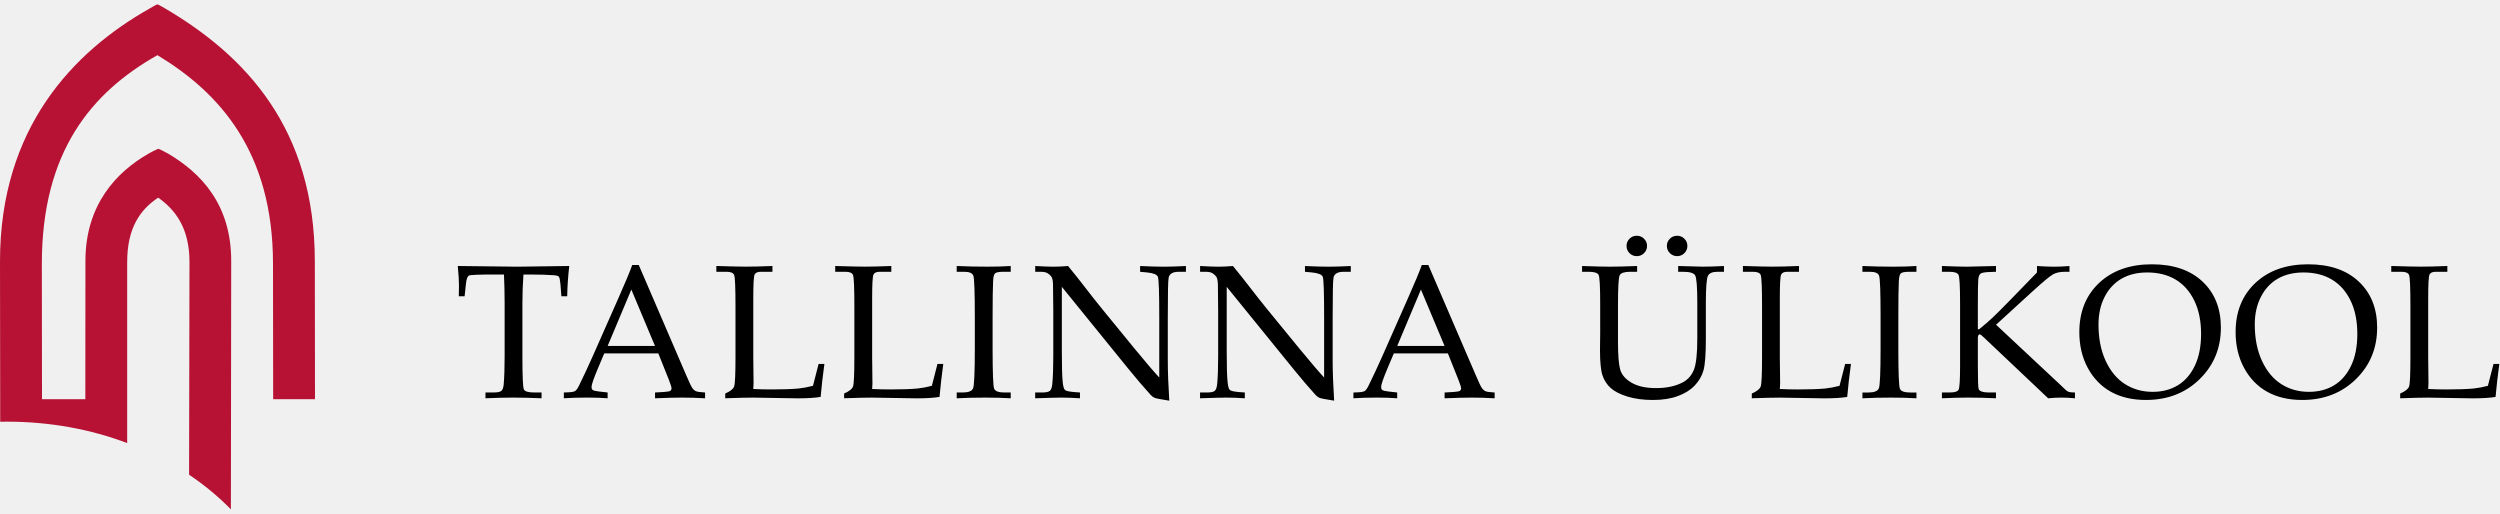
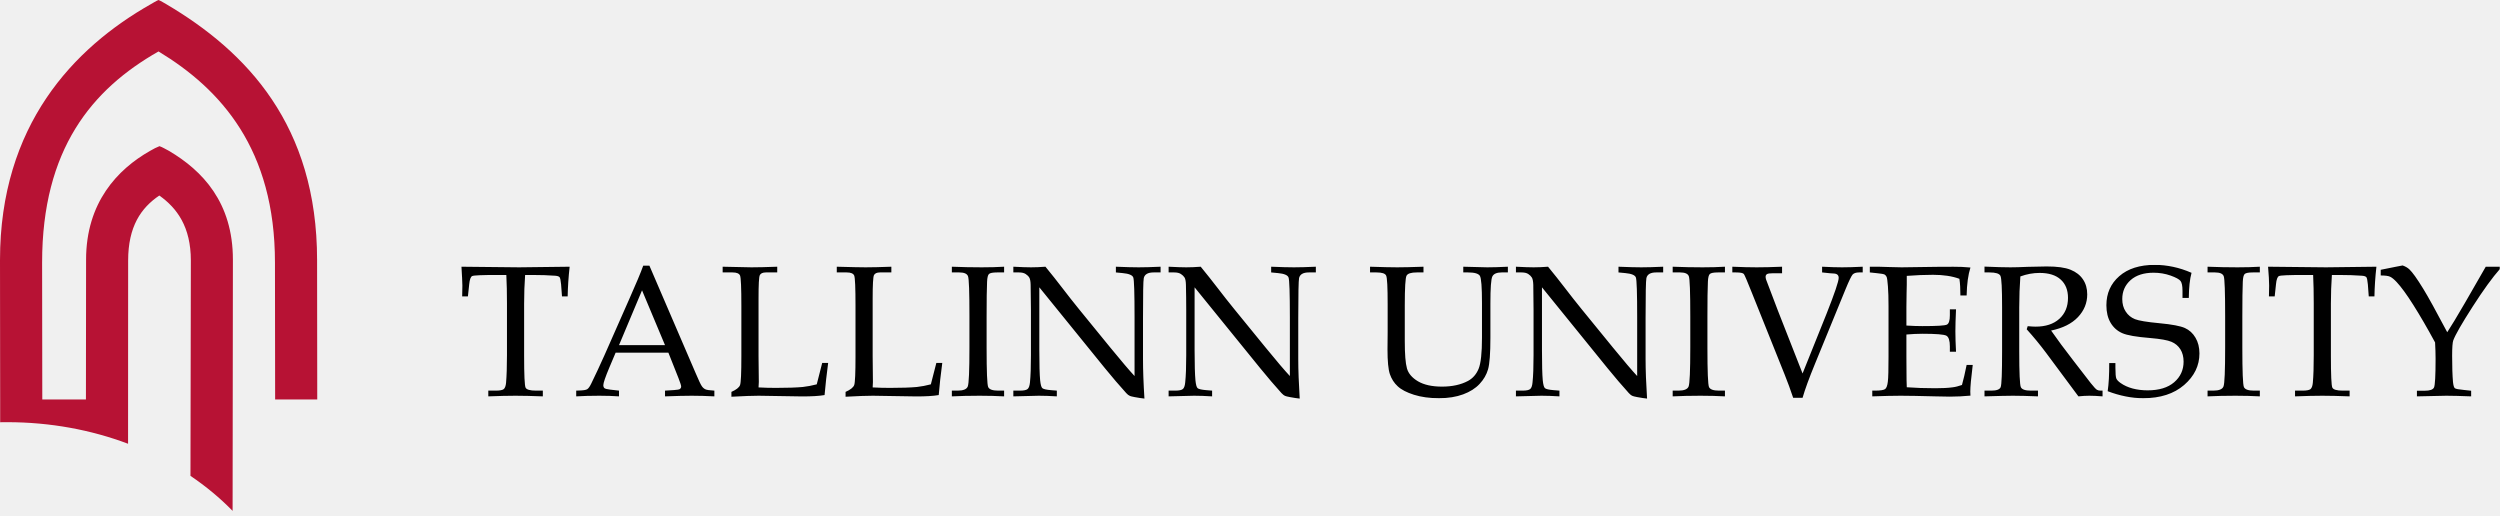
- <svg xmlns="http://www.w3.org/2000/svg" width="292" height="60">
+ <svg xmlns="http://www.w3.org/2000/svg" xmlns:xlink="http://www.w3.org/1999/xlink" width="291" height="60" viewBox="0 0 291 60">
+   <defs>
+     <path id="a" d="M237.351 16.283L237.351 0.697 0.06 0.697 0.06 16.283 237.351 16.283z" />
+   </defs>
  <g fill="none" fill-rule="evenodd">
-     <path d="M61.138 32.062c-.08 1.085-.121 2.23-.121 3.433v6.185c0 2.305.059 3.576.173 3.811.117.234.532.352 1.247.352h.816v.675c-1.292-.053-2.387-.08-3.285-.08-.908 0-1.993.027-3.265.08v-.675h.918c.48 0 .79-.065.938-.191.146-.124.235-.375.272-.743.073-.844.109-1.941.109-3.278v-6.204c0-1.224-.027-2.343-.076-3.365h-1.114c-1.797 0-2.788.041-2.97.122-.182.085-.303.406-.359.971l-.154 1.447h-.678l.019-1.29c0-.518-.046-1.271-.14-2.243 3.946.053 6.266.08 6.959.08l6.061-.08c-.139 1.222-.22 2.4-.239 3.533h-.68l-.109-1.416c-.045-.489-.107-.778-.186-.868-.081-.092-.26-.144-.538-.168-.806-.058-1.718-.086-2.742-.086h-.857zm15.754 9.214h-6.315l-.754 1.785c-.488 1.161-.731 1.87-.731 2.129 0 .168.046.287.135.359.092.072.322.129.695.173l1.048.12v.676c-.698-.054-1.484-.081-2.355-.081-1.048 0-1.965.027-2.757.081v-.676l.326-.011c.509-.015.838-.063.985-.158.148-.087.307-.311.476-.667.513-1.043 1.037-2.168 1.576-3.378l2.993-6.768c.797-1.795 1.34-3.097 1.633-3.911h.759l5.505 12.787c.37.868.616 1.394.74 1.57.123.178.263.306.424.382.16.073.519.125 1.078.156v.676c-.934-.054-1.821-.081-2.668-.081-.789 0-1.848.027-3.177.081v-.676l1.081-.065c.387-.032.614-.07.686-.12.107-.081.16-.181.16-.304 0-.132-.107-.472-.322-1.023l-1.221-3.056zm-5.916-.873h5.525l-2.76-6.582-2.766 6.582zm17.007 5.03c.713.035 1.409.053 2.087.053 1.368 0 2.439-.035 3.214-.11.538-.056 1.095-.161 1.671-.314l.657-2.554h.678c-.19 1.373-.335 2.658-.44 3.852-.656.109-1.549.166-2.683.166l-5.195-.085c-.7 0-1.788.024-3.265.077v-.554c.587-.254.933-.527 1.036-.816.108-.286.162-1.434.162-3.437V35.745c0-2.168-.053-3.38-.157-3.627-.104-.251-.403-.375-.888-.375h-1.191v-.675c1.736.052 2.893.077 3.461.077.759 0 1.791-.025 3.091-.077v.675h-1.354c-.384 0-.629.109-.731.33-.102.219-.153 1.137-.153 2.751v6.909l.034 3.057-.034.642zm13.884 0c.714.035 1.41.053 2.087.053 1.37 0 2.44-.035 3.217-.11.537-.056 1.093-.161 1.669-.314l.656-2.554h.678c-.186 1.373-.333 2.658-.438 3.852-.654.109-1.552.166-2.683.166l-5.196-.085c-.7 0-1.786.024-3.264.077v-.554c.584-.254.933-.527 1.037-.816.108-.286.16-1.434.16-3.437V35.745c0-2.168-.052-3.38-.159-3.627-.103-.251-.401-.375-.886-.375h-1.191v-.675c1.736.052 2.892.077 3.461.077.759 0 1.79-.025 3.091-.077v.675h-1.354c-.386 0-.63.109-.731.33-.103.219-.154 1.137-.154 2.751v6.909l.034 3.057-.034.642zm9.875.41h.69c.682 0 1.09-.162 1.223-.487.136-.328.204-1.89.204-4.686v-3.686c0-2.897-.059-4.497-.176-4.794-.117-.297-.467-.446-1.053-.446h-.888v-.675c1.221.053 2.424.078 3.614.078.99 0 1.889-.025 2.696-.078v.675h-.848c-.522 0-.85.061-.981.186-.134.122-.211.433-.23.933-.037.776-.057 2.158-.057 4.143v3.751c0 2.819.062 4.372.187 4.657.126.286.526.429 1.203.429h.727v.677c-.904-.054-1.886-.081-2.95-.081-1.24 0-2.359.027-3.359.081v-.677zm12.28-12.347v7.525c0 1.711.033 2.906.099 3.581.052.516.139.83.26.941.121.115.472.195 1.051.247l.708.053v.677c-.798-.054-1.519-.081-2.163-.081-.446 0-1.47.027-3.069.081v-.677h.789c.475 0 .783-.063.932-.196.144-.129.237-.386.275-.772.079-.797.12-1.878.12-3.248v-5.405c0-1.013-.011-2.018-.033-3.01-.013-.419-.071-.709-.171-.865-.098-.154-.241-.295-.432-.416-.19-.125-.453-.186-.796-.186h-.676v-.675c.924.053 1.629.08 2.117.08.521 0 1.095-.027 1.718-.08.719.877 1.398 1.728 2.033 2.556.636.829 1.297 1.663 1.979 2.503l3.728 4.558c1.345 1.635 2.314 2.771 2.911 3.408v-6.972c0-2.918-.053-4.514-.157-4.786-.108-.271-.528-.442-1.263-.515l-.817-.076v-.675c1.174.053 2.084.08 2.73.08.677 0 1.552-.027 2.621-.08v.675h-.843c-.682 0-1.073.225-1.174.673-.069.297-.101 1.882-.101 4.758v4.896c0 1.318.059 2.895.174 4.725-.985-.152-1.559-.265-1.718-.332-.16-.07-.313-.184-.456-.342-.807-.89-1.655-1.882-2.543-2.971l-7.837-9.657zm19.258 0v7.525c0 1.711.033 2.906.101 3.581.051.516.136.83.258.941.12.115.471.195 1.053.247l.705.053v.677c-.797-.054-1.519-.081-2.161-.081-.446 0-1.469.027-3.07.081v-.677h.79c.475 0 .785-.063.93-.196.146-.129.238-.386.276-.772.08-.797.118-1.878.118-3.248v-5.405c0-1.013-.009-2.018-.031-3.01-.014-.419-.07-.709-.171-.865-.098-.154-.241-.295-.433-.416-.187-.125-.454-.186-.796-.186h-.677v-.675c.925.053 1.631.08 2.119.08.522 0 1.096-.027 1.718-.08.718.877 1.396 1.728 2.031 2.556.638.829 1.296 1.663 1.979 2.503l3.728 4.558c1.345 1.635 2.314 2.771 2.911 3.408v-6.972c0-2.918-.051-4.514-.157-4.786-.107-.271-.527-.442-1.261-.515l-.82-.076v-.675c1.175.053 2.085.08 2.73.08.677 0 1.552-.027 2.622-.08v.675h-.843c-.682 0-1.072.225-1.174.673-.067.297-.101 1.882-.101 4.758v4.896c0 1.318.059 2.895.173 4.725-.984-.152-1.557-.265-1.718-.332-.159-.07-.312-.184-.457-.342-.806-.89-1.652-1.882-2.537-2.971l-7.841-9.657zm25.833 7.781h-6.315l-.754 1.785c-.488 1.161-.729 1.87-.729 2.129 0 .168.047.287.136.359.092.072.321.129.692.173l1.049.12v.676c-.7-.054-1.484-.081-2.357-.081-1.044 0-1.963.027-2.754.081v-.676l.323-.011c.512-.015.836-.063.989-.158.145-.087.303-.311.472-.667.514-1.043 1.041-2.168 1.578-3.378l2.993-6.768c.797-1.795 1.34-3.097 1.632-3.911h.759l5.506 12.787c.372.868.614 1.394.74 1.57.122.178.265.306.424.382.16.073.519.125 1.078.156v.676c-.934-.054-1.82-.081-2.668-.081-.789 0-1.851.027-3.178.081v-.676l1.083-.065c.387-.032.612-.07.686-.12.106-.081.162-.181.162-.304 0-.132-.111-.472-.326-1.023l-1.221-3.056zm-5.915-.873h5.527l-2.761-6.582-2.766 6.582zm32.696-12.869c.327 0 .61.115.839.347.237.234.354.51.354.839 0 .334-.117.615-.354.848-.229.232-.512.348-.839.348-.328 0-.614-.116-.849-.348-.237-.233-.356-.514-.356-.848 0-.329.118-.605.35-.839.235-.232.519-.347.855-.347zm-4.713 0c.327 0 .608.115.841.347.235.234.353.51.353.839 0 .334-.117.615-.353.848-.233.232-.514.348-.841.348-.336 0-.62-.116-.853-.348-.234-.233-.349-.514-.349-.848 0-.329.115-.605.349-.839.233-.232.517-.347.853-.347zm-6.395 4.21v-.675c1.499.052 2.59.078 3.271.078.715 0 1.769-.027 3.159-.078v.675h-.798c-.682 0-1.092.133-1.231.391-.141.261-.206 1.438-.206 3.534v4.251c0 1.551.085 2.632.257 3.239.169.605.614 1.122 1.329 1.541.715.418 1.671.629 2.869.629 1.235 0 2.273-.227 3.122-.676.583-.311 1.009-.79 1.282-1.446.269-.654.405-1.896.405-3.724v-4.085c0-1.896-.088-2.976-.257-3.247-.173-.272-.64-.408-1.413-.408h-.565v-.675c1.511.052 2.467.078 2.877.078.666 0 1.488-.027 2.473-.078v.675h-.752c-.578 0-.953.153-1.116.461-.165.308-.248 1.386-.248 3.237v4.071c0 1.861-.093 3.111-.28 3.758-.186.647-.526 1.234-1.02 1.756-.49.519-1.149.932-1.97 1.233-.824.306-1.788.457-2.9.457-1.148 0-2.152-.134-3.014-.406-.863-.271-1.511-.605-1.944-1.003-.435-.397-.751-.884-.946-1.462-.191-.575-.29-1.552-.29-2.934l.023-2.061v-3.308c0-2.042-.062-3.182-.181-3.429-.121-.246-.508-.37-1.156-.37h-.78zm23.098 13.689c.714.035 1.409.053 2.089.053 1.368 0 2.44-.035 3.214-.11.537-.056 1.093-.161 1.67-.314l.657-2.554h.677c-.188 1.373-.332 2.658-.437 3.852-.658.109-1.552.166-2.687.166l-5.193-.085c-.7 0-1.788.024-3.264.077v-.554c.584-.254.932-.527 1.037-.816.106-.286.16-1.434.16-3.437V35.745c0-2.168-.055-3.38-.16-3.627-.102-.251-.401-.375-.886-.375h-1.189v-.675c1.736.052 2.889.077 3.458.077.759 0 1.791-.025 3.092-.077v.675h-1.354c-.387 0-.629.109-.732.33-.103.219-.153 1.137-.153 2.751v6.909l.036 3.057-.036.642zm9.65.41h.692c.68 0 1.088-.162 1.223-.487.135-.328.202-1.89.202-4.686v-3.686c0-2.897-.059-4.497-.176-4.794-.117-.297-.467-.446-1.053-.446h-.89v-.675c1.217.053 2.426.078 3.611.078.992 0 1.895-.025 2.698-.078v.675h-.848c-.521 0-.848.061-.98.186-.132.122-.209.433-.23.933-.039.776-.056 2.158-.056 4.143v3.751c0 2.819.061 4.372.187 4.657.125.286.526.429 1.202.429h.726v.677c-.901-.054-1.886-.081-2.95-.081-1.238 0-2.359.027-3.359.081v-.677zm15.606-7.915l7.418 6.935.673.642c.139.139.277.228.42.273.141.041.377.063.704.063v.677c-.598-.054-1.124-.081-1.575-.081-.475 0-.993.027-1.555.081l-7.512-7.108c-.255-.239-.412-.359-.47-.359-.153 0-.229.142-.229.427v3.316c0 1.618.032 2.505.099 2.656.108.261.509.391 1.191.391h.826v.677c-1.196-.054-2.257-.081-3.183-.081-.97 0-2.011.027-3.13.081v-.677h.891c.584 0 .937-.108 1.053-.322.117-.21.176-1.134.176-2.763v-7.273c0-1.992-.059-3.116-.176-3.367-.116-.247-.468-.372-1.053-.372h-.891v-.676c1.345.053 2.318.08 2.92.08.434 0 1.567-.027 3.393-.08v.676l-.873.032c-.498.02-.815.09-.948.199-.132.115-.215.337-.246.668-.032.335-.05 1.296-.05 2.881v2.932h.151c.597-.484 1.11-.928 1.54-1.33.429-.401 1.134-1.106 2.117-2.11l3.098-3.192v-.754c.798.053 1.461.08 1.987.08.544 0 1.148-.027 1.809-.08v.676h-.588c-.526 0-.969.1-1.333.296-.363.201-1.202.9-2.52 2.104l-4.136 3.784zm9.726.861c0-2.377.77-4.29 2.31-5.743 1.543-1.448 3.596-2.177 6.166-2.177 2.513 0 4.486.676 5.916 2.02 1.426 1.348 2.141 3.138 2.141 5.368 0 2.406-.831 4.414-2.487 6.033-1.659 1.618-3.747 2.425-6.27 2.425-1.577 0-2.938-.318-4.08-.951-1.143-.637-2.043-1.566-2.706-2.786-.662-1.22-.99-2.616-.99-4.19zm2.238-.887c0 1.628.279 3.046.84 4.251.563 1.208 1.314 2.109 2.256 2.709.942.601 2.021.904 3.233.904 1.121 0 2.103-.258 2.945-.77.839-.51 1.499-1.273 1.983-2.289.481-1.015.726-2.248.726-3.703 0-1.527-.269-2.832-.804-3.914-.531-1.084-1.263-1.901-2.189-2.447-.928-.548-2.028-.82-3.293-.82-1.161 0-2.16.241-3.0.722-.84.487-1.502 1.191-1.979 2.124-.48.933-.717 2.01-.717 3.233zm16.015.887c0-2.377.77-4.29 2.31-5.743 1.541-1.448 3.597-2.177 6.163-2.177 2.515 0 4.488.676 5.915 2.02 1.431 1.348 2.144 3.138 2.144 5.368 0 2.406-.826 4.414-2.486 6.033-1.657 1.618-3.747 2.425-6.27 2.425-1.578 0-2.936-.318-4.08-.951-1.14-.637-2.042-1.566-2.702-2.786-.662-1.22-.994-2.616-.994-4.19zm2.238-.887c0 1.628.281 3.046.843 4.251.561 1.208 1.314 2.109 2.253 2.709.944.601 2.019.904 3.229.904 1.125 0 2.108-.258 2.949-.77.839-.51 1.499-1.273 1.981-2.289.482-1.015.724-2.248.724-3.703 0-1.527-.267-2.832-.799-3.914-.533-1.084-1.263-1.901-2.191-2.447-.925-.548-2.026-.82-3.293-.82-1.161 0-2.161.241-3.001.722-.841.487-1.501 1.191-1.977 2.124-.481.933-.718 2.01-.718 3.233zm20.257 7.531c.713.035 1.409.053 2.085.053 1.372 0 2.441-.035 3.217-.11.538-.056 1.095-.161 1.669-.314l.658-2.554h.678c-.186 1.373-.333 2.658-.44 3.852-.654.109-1.55.166-2.682.166l-5.197-.085c-.7 0-1.785.024-3.262.077v-.554c.586-.254.933-.527 1.037-.816.108-.286.16-1.434.16-3.437V35.745c0-2.168-.052-3.38-.159-3.627-.106-.251-.401-.375-.886-.375h-1.193v-.675c1.737.052 2.892.077 3.463.077.757 0 1.788-.025 3.088-.077v.675h-1.353c-.386 0-.629.109-.732.33-.102.219-.151 1.137-.151 2.751v6.909l.032 3.057-.032.642z" fill="#000" />
-     <path d="M.022 46.63v2.628c.275-.006.55-.006.832-.006 4.995 0 9.737.887 14.001 2.499l.001-21.161c0-3.941 1.492-6.082 3.617-7.506 2.057 1.446 3.658 3.615 3.658 7.506l-.046 24.856c1.796 1.21 3.439 2.567 4.883 4.048l.038-29.013c0-6.613-3.533-10.285-7.408-12.559-.374-.184-.754-.424-1.107-.546-.332.137-.698.32-1.102.546-3.754 2.132-7.411 5.962-7.411 12.559l-.011 16.149H4.906l-.019-15.81c0-13.096 5.77-20.01 13.499-24.377C25.632 10.81 31.887 17.727 31.887 30.82l.018 15.81h4.887l-.02-16.1c0-15.554-8.143-24.057-17.507-29.556 0 0-.736-.439-.878-.468-.139.029-.876.468-.876.468C8.51 6.047 0 14.976 0 30.53l.022 16.1z" fill="#B71234" />
+     <path d="M0.019,46.499 L0.019,49.149 C0.296,49.144 0.575,49.142 0.851,49.142 C5.872,49.142 10.633,50.042 14.907,51.654 L14.916,30.33 C14.916,26.361 16.415,24.197 18.544,22.759 C20.607,24.221 22.215,26.402 22.215,30.33 L22.17,55.39 C23.972,56.606 25.617,57.975 27.075,59.466 L27.11,30.218 C27.11,23.554 23.557,19.857 19.669,17.562 C19.296,17.375 18.912,17.13 18.566,17.014 C18.231,17.147 17.858,17.328 17.459,17.567 C13.688,19.707 10.02,23.571 10.02,30.218 L10.002,46.499 L4.923,46.499 L4.902,30.564 C4.902,17.361 10.697,10.393 18.452,5.988 C25.729,10.393 32.006,17.364 32.006,30.564 L32.026,46.499 L36.928,46.499 L36.909,30.273 C36.909,14.59 28.735,6.018 19.334,0.473 C19.334,0.473 18.596,0.036 18.452,0 C18.313,0.033 17.577,0.473 17.577,0.473 C8.543,5.59 0,14.59 0,30.273 L0.019,46.499 Z" fill="#B71234" />
+     <g transform="translate(53.63173 30.13264)">
+       <mask id="b" fill="#fff">
+         <use xlink:href="#a" />
+       </mask>
+       <path d="M7.492,1.874 C7.415,2.935 7.376,4.055 7.376,5.23 L7.376,11.272 C7.376,13.52 7.433,14.762 7.547,14.989 C7.661,15.22 8.065,15.336 8.758,15.336 L9.554,15.336 L9.554,16.005 C8.302,15.958 7.238,15.931 6.367,15.931 C5.492,15.931 4.435,15.958 3.207,16.005 L3.207,15.336 L4.098,15.336 C4.563,15.336 4.867,15.273 5.011,15.155 C5.151,15.026 5.238,14.79 5.274,14.425 C5.344,13.597 5.379,12.53 5.379,11.219 L5.379,5.161 C5.379,3.966 5.357,2.873 5.305,1.874 L4.223,1.874 C2.475,1.874 1.511,1.916 1.335,1.999 C1.157,2.075 1.04,2.4 0.985,2.947 L0.833,4.369 L0.166,4.369 L0.189,3.109 C0.189,2.595 0.142,1.868 0.06,0.913 C3.883,0.96 6.13,0.984 6.803,0.984 L12.675,0.913 C12.541,2.108 12.465,3.258 12.444,4.369 L11.784,4.369 L11.68,2.98 C11.637,2.495 11.573,2.212 11.499,2.126 C11.421,2.039 11.245,1.979 10.976,1.961 C10.194,1.904 9.313,1.874 8.322,1.874 L7.492,1.874 Z M24.168,10.917 L18.028,10.917 L17.308,12.619 C16.833,13.749 16.595,14.445 16.595,14.697 C16.595,14.861 16.644,14.975 16.73,15.053 C16.815,15.118 17.042,15.178 17.4,15.22 L18.42,15.336 L18.42,16.005 C17.743,15.958 16.979,15.931 16.126,15.931 C15.108,15.931 14.214,15.958 13.439,16.005 L13.439,15.336 L13.761,15.324 C14.257,15.313 14.575,15.262 14.72,15.171 C14.864,15.082 15.02,14.864 15.186,14.523 C15.684,13.502 16.2,12.401 16.727,11.219 L19.642,4.615 C20.422,2.86 20.957,1.587 21.24,0.793 L21.96,0.793 L27.333,13.28 C27.695,14.129 27.93,14.637 28.056,14.81 C28.175,14.986 28.313,15.106 28.47,15.18 C28.626,15.258 28.975,15.306 29.521,15.336 L29.521,16.005 C28.601,15.958 27.723,15.931 26.886,15.931 C26.107,15.931 25.069,15.958 23.776,16.005 L23.776,15.336 L24.828,15.271 C25.201,15.246 25.424,15.204 25.494,15.155 C25.603,15.077 25.655,14.975 25.655,14.859 C25.655,14.73 25.547,14.398 25.339,13.866 L24.168,10.917 Z M18.42,10.044 L23.776,10.044 L21.101,3.661 L18.42,10.044 Z M34.662,14.963 C35.355,15.002 36.031,15.017 36.691,15.017 C38.019,15.017 39.061,14.981 39.812,14.912 C40.336,14.852 40.878,14.753 41.438,14.604 L42.073,12.109 L42.765,12.109 C42.588,13.444 42.45,14.694 42.348,15.853 C41.71,15.963 40.842,16.012 39.735,16.012 L34.682,15.931 C34.003,15.931 32.945,15.967 31.505,16.047 L31.505,15.482 C32.072,15.235 32.407,14.968 32.511,14.688 C32.612,14.407 32.663,13.286 32.663,11.329 L32.663,5.493 C32.663,3.372 32.612,2.188 32.511,1.943 C32.407,1.701 32.119,1.578 31.643,1.578 L30.485,1.578 L30.485,0.913 C32.172,0.96 33.292,0.984 33.841,0.984 C34.579,0.984 35.577,0.96 36.838,0.913 L36.838,1.578 L35.519,1.578 C35.148,1.578 34.907,1.689 34.809,1.901 C34.706,2.119 34.662,3.016 34.662,4.591 L34.662,11.346 L34.695,14.341 L34.662,14.963 Z M47.946,14.963 C48.639,15.002 49.315,15.017 49.972,15.017 C51.308,15.017 52.349,14.981 53.097,14.912 C53.62,14.852 54.164,14.753 54.72,14.604 L55.36,12.109 L56.049,12.109 C55.869,13.444 55.731,14.694 55.636,15.853 C54.998,15.963 54.126,16.012 53.022,16.012 L47.967,15.931 C47.288,15.931 46.227,15.967 44.793,16.047 L44.793,15.482 C45.36,15.235 45.692,14.968 45.798,14.688 C45.9,14.407 45.949,13.286 45.949,11.329 L45.949,5.493 C45.949,3.372 45.9,2.188 45.798,1.943 C45.692,1.701 45.406,1.578 44.928,1.578 L43.769,1.578 L43.769,0.913 C45.456,0.96 46.576,0.984 47.129,0.984 C47.864,0.984 48.864,0.96 50.122,0.913 L50.122,1.578 L48.803,1.578 C48.434,1.578 48.195,1.689 48.095,1.901 C47.996,2.119 47.946,3.016 47.946,4.591 L47.946,11.346 L47.976,14.341 L47.946,14.963 Z M57.164,15.336 L57.833,15.336 C58.491,15.336 58.885,15.178 59.014,14.859 C59.146,14.539 59.211,13.017 59.211,10.287 L59.211,6.689 C59.211,3.861 59.16,2.302 59.042,2.015 C58.929,1.721 58.59,1.578 58.023,1.578 L57.164,1.578 L57.164,0.913 C58.339,0.96 59.5,0.984 60.648,0.984 C61.601,0.984 62.467,0.96 63.247,0.913 L63.247,1.578 L62.431,1.578 C61.928,1.578 61.613,1.641 61.484,1.761 C61.359,1.881 61.282,2.186 61.264,2.673 C61.227,3.432 61.209,4.776 61.209,6.712 L61.209,10.369 C61.209,13.125 61.271,14.637 61.393,14.917 C61.512,15.193 61.895,15.336 62.548,15.336 L63.247,15.336 L63.247,16.005 C62.379,15.958 61.426,15.931 60.4,15.931 C59.205,15.931 58.126,15.958 57.164,16.005 L57.164,15.336 Z M67.346,3.312 L67.346,10.636 C67.346,12.307 67.378,13.469 67.44,14.129 C67.492,14.632 67.575,14.933 67.691,15.044 C67.809,15.155 68.147,15.235 68.709,15.282 L69.383,15.336 L69.383,16.005 C68.612,15.958 67.916,15.931 67.293,15.931 C66.864,15.931 65.872,15.958 64.321,16.005 L64.321,15.336 L65.087,15.336 C65.547,15.336 65.847,15.271 65.989,15.144 C66.129,15.017 66.215,14.768 66.255,14.392 C66.334,13.611 66.368,12.554 66.368,11.219 L66.368,5.95 C66.368,4.961 66.355,3.977 66.334,3.016 C66.326,2.6 66.267,2.319 66.172,2.168 C66.08,2.017 65.937,1.881 65.753,1.761 C65.569,1.641 65.308,1.578 64.978,1.578 L64.321,1.578 L64.321,0.913 C65.22,0.96 65.905,0.984 66.381,0.984 C66.889,0.984 67.449,0.96 68.059,0.913 C68.757,1.767 69.421,2.6 70.036,3.407 C70.655,4.22 71.301,5.033 71.965,5.855 L75.595,10.307 C76.908,11.909 77.851,13.017 78.43,13.638 L78.43,6.829 C78.43,3.977 78.382,2.422 78.28,2.159 C78.18,1.895 77.768,1.721 77.055,1.656 L76.257,1.578 L76.257,0.913 C77.395,0.96 78.28,0.984 78.912,0.984 C79.569,0.984 80.418,0.96 81.46,0.913 L81.46,1.578 L80.642,1.578 C79.983,1.578 79.606,1.799 79.504,2.237 C79.44,2.529 79.414,4.074 79.414,6.883 L79.414,11.666 C79.414,12.952 79.468,14.494 79.582,16.283 C78.617,16.131 78.06,16.027 77.903,15.958 C77.747,15.894 77.596,15.778 77.459,15.62 C76.672,14.753 75.847,13.785 74.98,12.725 L67.346,3.312 Z M85.419,3.312 L85.419,10.636 C85.419,12.307 85.456,13.469 85.517,14.129 C85.568,14.632 85.649,14.933 85.764,15.044 C85.881,15.155 86.225,15.235 86.782,15.282 L87.458,15.336 L87.458,16.005 C86.687,15.958 85.991,15.931 85.365,15.931 C84.936,15.931 83.944,15.958 82.395,16.005 L82.395,15.336 L83.161,15.336 C83.617,15.336 83.921,15.271 84.062,15.144 C84.202,15.017 84.29,14.768 84.325,14.392 C84.408,13.611 84.445,12.554 84.445,11.219 L84.445,5.95 C84.445,4.961 84.432,3.977 84.41,3.016 C84.399,2.6 84.343,2.319 84.248,2.168 C84.152,2.017 84.009,1.881 83.825,1.761 C83.644,1.641 83.384,1.578 83.05,1.578 L82.395,1.578 L82.395,0.913 C83.295,0.96 83.977,0.984 84.454,0.984 C84.966,0.984 85.524,0.96 86.132,0.913 C86.83,1.767 87.493,2.6 88.111,3.407 C88.73,4.22 89.376,5.033 90.042,5.855 L93.672,10.307 C94.977,11.909 95.927,13.017 96.509,13.638 L96.509,6.829 C96.509,3.977 96.457,2.422 96.352,2.159 C96.253,1.895 95.844,1.721 95.13,1.656 L94.331,1.578 L94.331,0.913 C95.47,0.96 96.352,0.984 96.984,0.984 C97.646,0.984 98.491,0.96 99.533,0.913 L99.533,1.578 L98.717,1.578 C98.059,1.578 97.679,1.799 97.579,2.237 C97.521,2.529 97.486,4.074 97.486,6.883 L97.486,11.666 C97.486,12.952 97.545,14.494 97.655,16.283 C96.693,16.131 96.133,16.027 95.978,15.958 C95.822,15.894 95.675,15.778 95.529,15.62 C94.745,14.753 93.92,13.785 93.056,12.725 L85.419,3.312 Z M105.841,1.578 L105.841,0.913 C107.294,0.96 108.35,0.984 109.007,0.984 C109.701,0.984 110.718,0.96 112.062,0.913 L112.062,1.578 L111.287,1.578 C110.623,1.578 110.222,1.703 110.088,1.961 C109.956,2.212 109.885,3.365 109.885,5.419 L109.885,9.575 C109.885,11.096 109.968,12.151 110.137,12.748 C110.303,13.34 110.734,13.845 111.425,14.254 C112.121,14.661 113.05,14.87 114.212,14.87 C115.407,14.87 116.414,14.648 117.239,14.21 C117.801,13.907 118.216,13.433 118.479,12.793 C118.74,12.156 118.871,10.941 118.871,9.154 L118.871,5.152 C118.871,3.303 118.789,2.239 118.626,1.976 C118.455,1.71 117.998,1.578 117.248,1.578 L116.693,1.578 L116.693,0.913 C118.16,0.96 119.092,0.984 119.488,0.984 C120.134,0.984 120.932,0.96 121.885,0.913 L121.885,1.578 L121.168,1.578 C120.608,1.578 120.248,1.728 120.084,2.033 C119.926,2.331 119.851,3.387 119.851,5.197 L119.851,9.174 C119.851,10.992 119.76,12.216 119.579,12.853 C119.397,13.484 119.07,14.048 118.59,14.559 C118.114,15.07 117.477,15.473 116.681,15.769 C115.881,16.065 114.947,16.218 113.872,16.218 C112.756,16.218 111.785,16.08 110.952,15.818 C110.115,15.551 109.487,15.229 109.064,14.834 C108.642,14.452 108.338,13.967 108.147,13.409 C107.963,12.853 107.873,11.894 107.873,10.543 L107.891,8.527 L107.891,5.292 C107.891,3.296 107.836,2.179 107.713,1.943 C107.598,1.695 107.227,1.578 106.595,1.578 L105.841,1.578 Z M125.854,3.312 L125.854,10.636 C125.854,12.307 125.884,13.469 125.945,14.129 C125.995,14.632 126.077,14.933 126.194,15.044 C126.311,15.155 126.65,15.235 127.215,15.282 L127.888,15.336 L127.888,16.005 C127.115,15.958 126.419,15.931 125.796,15.931 C125.367,15.931 124.374,15.958 122.823,16.005 L122.823,15.336 L123.589,15.336 C124.049,15.336 124.349,15.271 124.49,15.144 C124.63,15.017 124.721,14.768 124.753,14.392 C124.837,13.611 124.873,12.554 124.873,11.219 L124.873,5.95 C124.873,4.961 124.861,3.977 124.843,3.016 C124.829,2.6 124.769,2.319 124.674,2.168 C124.579,2.017 124.44,1.881 124.257,1.761 C124.075,1.641 123.814,1.578 123.478,1.578 L122.823,1.578 L122.823,0.913 C123.724,0.96 124.408,0.984 124.882,0.984 C125.394,0.984 125.952,0.96 126.562,0.913 C127.263,1.767 127.922,2.6 128.541,3.407 C129.16,4.22 129.806,5.033 130.471,5.855 L134.101,10.307 C135.409,11.909 136.356,13.017 136.935,13.638 L136.935,6.829 C136.935,3.977 136.885,2.422 136.782,2.159 C136.683,1.895 136.273,1.721 135.56,1.656 L134.76,1.578 L134.76,0.913 C135.899,0.96 136.782,0.984 137.414,0.984 C138.075,0.984 138.923,0.96 139.962,0.913 L139.962,1.578 L139.148,1.578 C138.488,1.578 138.108,1.799 138.01,2.237 C137.946,2.529 137.914,4.074 137.914,6.883 L137.914,11.666 C137.914,12.952 137.973,14.494 138.087,16.283 C137.121,16.131 136.558,16.027 136.409,15.958 C136.248,15.894 136.102,15.778 135.961,15.62 C135.173,14.753 134.353,13.785 133.486,12.725 L125.854,3.312 Z M141.068,15.336 L141.735,15.336 C142.395,15.336 142.79,15.178 142.921,14.859 C143.05,14.539 143.118,13.017 143.118,10.287 L143.118,6.689 C143.118,3.861 143.062,2.302 142.945,2.015 C142.832,1.721 142.492,1.578 141.928,1.578 L141.068,1.578 L141.068,0.913 C142.241,0.96 143.399,0.984 144.551,0.984 C145.503,0.984 146.378,0.96 147.152,0.913 L147.152,1.578 L146.334,1.578 C145.833,1.578 145.517,1.641 145.392,1.761 C145.263,1.881 145.185,2.186 145.167,2.673 C145.129,3.432 145.112,4.776 145.112,6.712 L145.112,10.369 C145.112,13.125 145.176,14.637 145.295,14.917 C145.415,15.193 145.798,15.336 146.451,15.336 L147.152,15.336 L147.152,16.005 C146.283,15.958 145.331,15.931 144.307,15.931 C143.111,15.931 142.027,15.958 141.068,16.005 L141.068,15.336 Z M155.094,16.172 C154.775,15.229 154.455,14.341 154.119,13.511 L150.315,4.017 C149.768,2.646 149.453,1.899 149.358,1.77 C149.269,1.645 148.964,1.578 148.441,1.578 L148.011,1.578 L148.011,0.913 C149.122,0.96 150.07,0.984 150.845,0.984 C151.668,0.984 152.651,0.96 153.801,0.913 L153.801,1.674 L152.75,1.674 C152.385,1.674 152.153,1.707 152.049,1.772 C151.938,1.844 151.885,1.946 151.885,2.09 C151.885,2.179 151.904,2.281 151.938,2.4 L153.321,6.037 L156.187,13.34 L158.985,6.371 C159.919,4.005 160.391,2.615 160.391,2.212 C160.391,1.89 160.202,1.719 159.809,1.703 L159.375,1.674 L158.46,1.578 L158.46,0.913 C159.404,0.96 160.179,0.984 160.789,0.984 C161.424,0.984 162.222,0.96 163.188,0.913 L163.188,1.578 L162.766,1.578 C162.421,1.578 162.178,1.659 162.02,1.814 C161.874,1.976 161.596,2.544 161.199,3.509 L157.624,12.238 C156.948,13.881 156.47,15.19 156.187,16.172 L155.094,16.172 Z M168.274,8.805 L168.274,11.401 L168.283,12.895 C168.283,13.827 168.295,14.512 168.317,14.944 C169.349,15.022 170.457,15.058 171.641,15.058 C172.434,15.058 173.099,15.026 173.638,14.953 C173.982,14.912 174.352,14.817 174.741,14.679 C174.919,14.054 175.096,13.28 175.284,12.345 L175.994,12.345 C175.801,13.893 175.711,14.926 175.711,15.44 L175.728,15.919 C174.912,15.996 174.114,16.036 173.332,16.036 L171.659,16.005 C169.82,15.958 168.466,15.931 167.603,15.931 C166.776,15.931 165.673,15.958 164.301,16.005 L164.301,15.336 L164.631,15.336 C165.247,15.336 165.633,15.273 165.795,15.155 C165.952,15.037 166.058,14.753 166.111,14.308 C166.169,13.866 166.192,12.877 166.192,11.355 L166.192,5.535 C166.192,4.582 166.172,3.799 166.122,3.189 C166.075,2.582 166.025,2.217 165.973,2.101 C165.92,1.985 165.847,1.899 165.747,1.83 C165.646,1.77 165.342,1.71 164.83,1.665 L164.015,1.578 L164.015,0.918 L165.163,0.918 L166.285,0.951 C166.918,0.975 167.394,0.984 167.722,0.984 L171.799,0.927 L173.731,0.918 C174.393,0.915 175.053,0.938 175.728,1.007 C175.462,1.839 175.311,2.927 175.284,4.262 L174.559,4.262 C174.559,3.483 174.524,2.84 174.441,2.319 C173.609,2.012 172.582,1.854 171.366,1.854 C170.393,1.854 169.376,1.899 168.317,1.979 C168.323,2.646 168.317,3.312 168.295,3.972 L168.274,5.61 L168.274,7.761 C168.972,7.806 169.591,7.826 170.13,7.826 C171.82,7.826 172.772,7.77 172.992,7.65 C173.219,7.534 173.332,7.172 173.332,6.563 L173.332,5.875 L174.049,5.875 C174.001,6.943 173.975,7.795 173.975,8.431 C173.975,9.099 174.001,9.898 174.049,10.806 L173.332,10.806 L173.332,10.191 C173.332,9.515 173.198,9.097 172.933,8.945 C172.668,8.794 171.727,8.717 170.121,8.717 C169.528,8.717 168.911,8.75 168.274,8.805 Z M185.118,8.344 C185.811,9.345 186.671,10.505 187.695,11.825 L189.735,14.466 C190.097,14.921 190.339,15.178 190.459,15.24 C190.578,15.304 190.702,15.336 190.832,15.336 L191.105,15.336 L191.105,16.005 C190.521,15.958 190.006,15.931 189.567,15.931 C189.164,15.931 188.741,15.958 188.296,16.005 L184.53,10.934 C183.832,10 183.081,9.085 182.278,8.198 L182.392,7.835 C182.8,7.872 183.105,7.889 183.302,7.889 C184.484,7.889 185.406,7.584 186.077,6.978 C186.745,6.369 187.083,5.556 187.083,4.542 C187.083,3.625 186.797,2.914 186.23,2.404 C185.664,1.89 184.846,1.636 183.776,1.636 C183.031,1.636 182.288,1.77 181.537,2.045 C181.454,3.171 181.408,4.373 181.408,5.652 L181.408,10.774 C181.408,13.271 181.472,14.657 181.592,14.926 C181.712,15.199 182.1,15.336 182.755,15.336 L183.589,15.336 L183.589,16.005 C182.413,15.958 181.438,15.931 180.666,15.931 C180.057,15.931 178.957,15.958 177.364,16.005 L177.364,15.336 L178.161,15.336 C178.771,15.336 179.129,15.202 179.243,14.939 C179.359,14.672 179.411,13.28 179.411,10.752 L179.411,5.652 C179.411,3.461 179.35,2.237 179.218,1.973 C179.086,1.707 178.66,1.578 177.936,1.578 L177.364,1.578 L177.364,0.9 C178.681,0.957 179.683,0.984 180.382,0.984 C180.848,0.984 181.519,0.966 182.401,0.927 C183.417,0.897 184.15,0.882 184.598,0.882 C185.823,0.882 186.749,1.007 187.386,1.267 C188.019,1.525 188.5,1.899 188.825,2.386 C189.156,2.873 189.322,3.458 189.322,4.133 C189.322,5.134 188.963,6.013 188.244,6.778 C187.526,7.539 186.482,8.06 185.118,8.344 Z M201.463,1.623 C201.261,2.355 201.159,3.33 201.145,4.549 L200.411,4.549 L200.411,3.701 C200.411,3.15 200.335,2.777 200.186,2.577 C200.039,2.382 199.651,2.168 199.025,1.943 C198.397,1.721 197.735,1.612 197.046,1.612 C195.912,1.612 195.019,1.899 194.374,2.469 C193.727,3.043 193.4,3.781 193.4,4.678 C193.4,5.243 193.532,5.726 193.801,6.133 C194.064,6.542 194.423,6.832 194.874,7.017 C195.321,7.194 196.277,7.355 197.735,7.49 C199.194,7.626 200.179,7.817 200.691,8.048 C201.209,8.284 201.617,8.654 201.922,9.174 C202.229,9.688 202.383,10.301 202.383,11.01 C202.383,12.429 201.787,13.651 200.603,14.679 C199.411,15.707 197.826,16.218 195.844,16.218 C195.161,16.218 194.475,16.149 193.79,16.009 C193.096,15.871 192.4,15.671 191.702,15.402 C191.827,14.55 191.889,13.46 191.881,12.129 L192.602,12.129 L192.602,12.661 C192.602,13.349 192.64,13.773 192.711,13.934 C192.781,14.096 192.949,14.272 193.21,14.454 C193.602,14.73 194.062,14.942 194.602,15.088 C195.139,15.229 195.722,15.304 196.341,15.304 C197.683,15.304 198.715,14.989 199.444,14.359 C200.17,13.734 200.538,12.93 200.538,11.962 C200.538,11.397 200.413,10.919 200.164,10.523 C199.919,10.134 199.569,9.84 199.125,9.653 C198.678,9.461 197.85,9.315 196.651,9.213 C195.051,9.085 193.961,8.899 193.391,8.643 C192.818,8.389 192.367,7.988 192.043,7.439 C191.717,6.889 191.552,6.211 191.552,5.398 C191.552,4.017 192.052,2.89 193.05,2.015 C194.049,1.14 195.428,0.697 197.195,0.697 C197.9,0.697 198.61,0.775 199.323,0.927 C200.033,1.076 200.744,1.309 201.463,1.623 Z M203.328,15.336 L203.997,15.336 C204.655,15.336 205.051,15.178 205.179,14.859 C205.314,14.539 205.375,13.017 205.375,10.287 L205.375,6.689 C205.375,3.861 205.322,2.302 205.208,2.015 C205.097,1.721 204.755,1.578 204.19,1.578 L203.328,1.578 L203.328,0.913 C204.506,0.96 205.666,0.984 206.813,0.984 C207.768,0.984 208.635,0.96 209.414,0.913 L209.414,1.578 L208.6,1.578 C208.09,1.578 207.777,1.641 207.65,1.761 C207.523,1.881 207.447,2.186 207.429,2.673 C207.394,3.432 207.376,4.776 207.376,6.712 L207.376,10.369 C207.376,13.125 207.438,14.637 207.558,14.917 C207.679,15.193 208.059,15.336 208.713,15.336 L209.414,15.336 L209.414,16.005 C208.543,15.958 207.593,15.931 206.568,15.931 C205.369,15.931 204.29,15.958 203.328,16.005 L203.328,15.336 Z M217.799,1.874 C217.726,2.935 217.685,4.055 217.685,5.23 L217.685,11.272 C217.685,13.52 217.74,14.762 217.855,14.989 C217.969,15.22 218.375,15.336 219.064,15.336 L219.864,15.336 L219.864,16.005 C218.608,15.958 217.548,15.931 216.678,15.931 C215.799,15.931 214.747,15.958 213.511,16.005 L213.511,15.336 L214.405,15.336 C214.873,15.336 215.176,15.273 215.318,15.155 C215.458,15.026 215.545,14.79 215.581,14.425 C215.657,13.597 215.688,12.53 215.688,11.219 L215.688,5.161 C215.688,3.966 215.664,2.873 215.618,1.874 L214.531,1.874 C212.783,1.874 211.821,1.916 211.645,1.999 C211.466,2.075 211.346,2.4 211.294,2.947 L211.142,4.369 L210.473,4.369 L210.496,3.109 C210.496,2.595 210.452,1.868 210.371,0.913 C214.189,0.96 216.439,0.984 217.113,0.984 L222.983,0.913 C222.85,2.108 222.771,3.258 222.753,4.369 L222.091,4.369 L221.988,2.98 C221.944,2.495 221.884,2.212 221.807,2.126 C221.728,2.039 221.555,1.979 221.284,1.961 C220.507,1.904 219.62,1.874 218.633,1.874 L217.799,1.874 Z M231.227,8.538 C231.656,7.886 232.343,6.754 233.278,5.141 L235.707,0.918 L237.351,0.918 L237.351,1.187 C236.494,2.155 235.433,3.614 234.178,5.57 C232.928,7.519 232.173,8.828 231.926,9.495 C231.843,9.727 231.797,10.322 231.797,11.284 C231.797,12.561 231.831,13.58 231.896,14.329 C231.938,14.73 232.01,14.972 232.112,15.055 C232.217,15.139 232.579,15.204 233.203,15.262 L234.01,15.348 L234.01,16.005 C232.781,15.958 231.816,15.931 231.121,15.931 L227.698,16.005 L227.698,15.348 L228.604,15.348 C229.206,15.348 229.566,15.222 229.686,14.972 C229.806,14.73 229.87,13.611 229.87,11.624 C229.87,11.045 229.849,10.414 229.812,9.727 C228.902,8.048 228.06,6.598 227.288,5.376 C226.516,4.152 225.863,3.258 225.333,2.693 C225.042,2.386 224.791,2.175 224.569,2.075 C224.358,1.976 223.994,1.932 223.485,1.932 L223.485,1.271 C223.774,1.218 224.344,1.104 225.195,0.927 L226.035,0.766 C226.359,0.882 226.622,1.035 226.818,1.22 C227.174,1.549 227.715,2.308 228.443,3.497 C229.004,4.408 229.931,6.091 231.227,8.538 Z" fill="#000" mask="url(#b)" />
+     </g>
  </g>
</svg>
